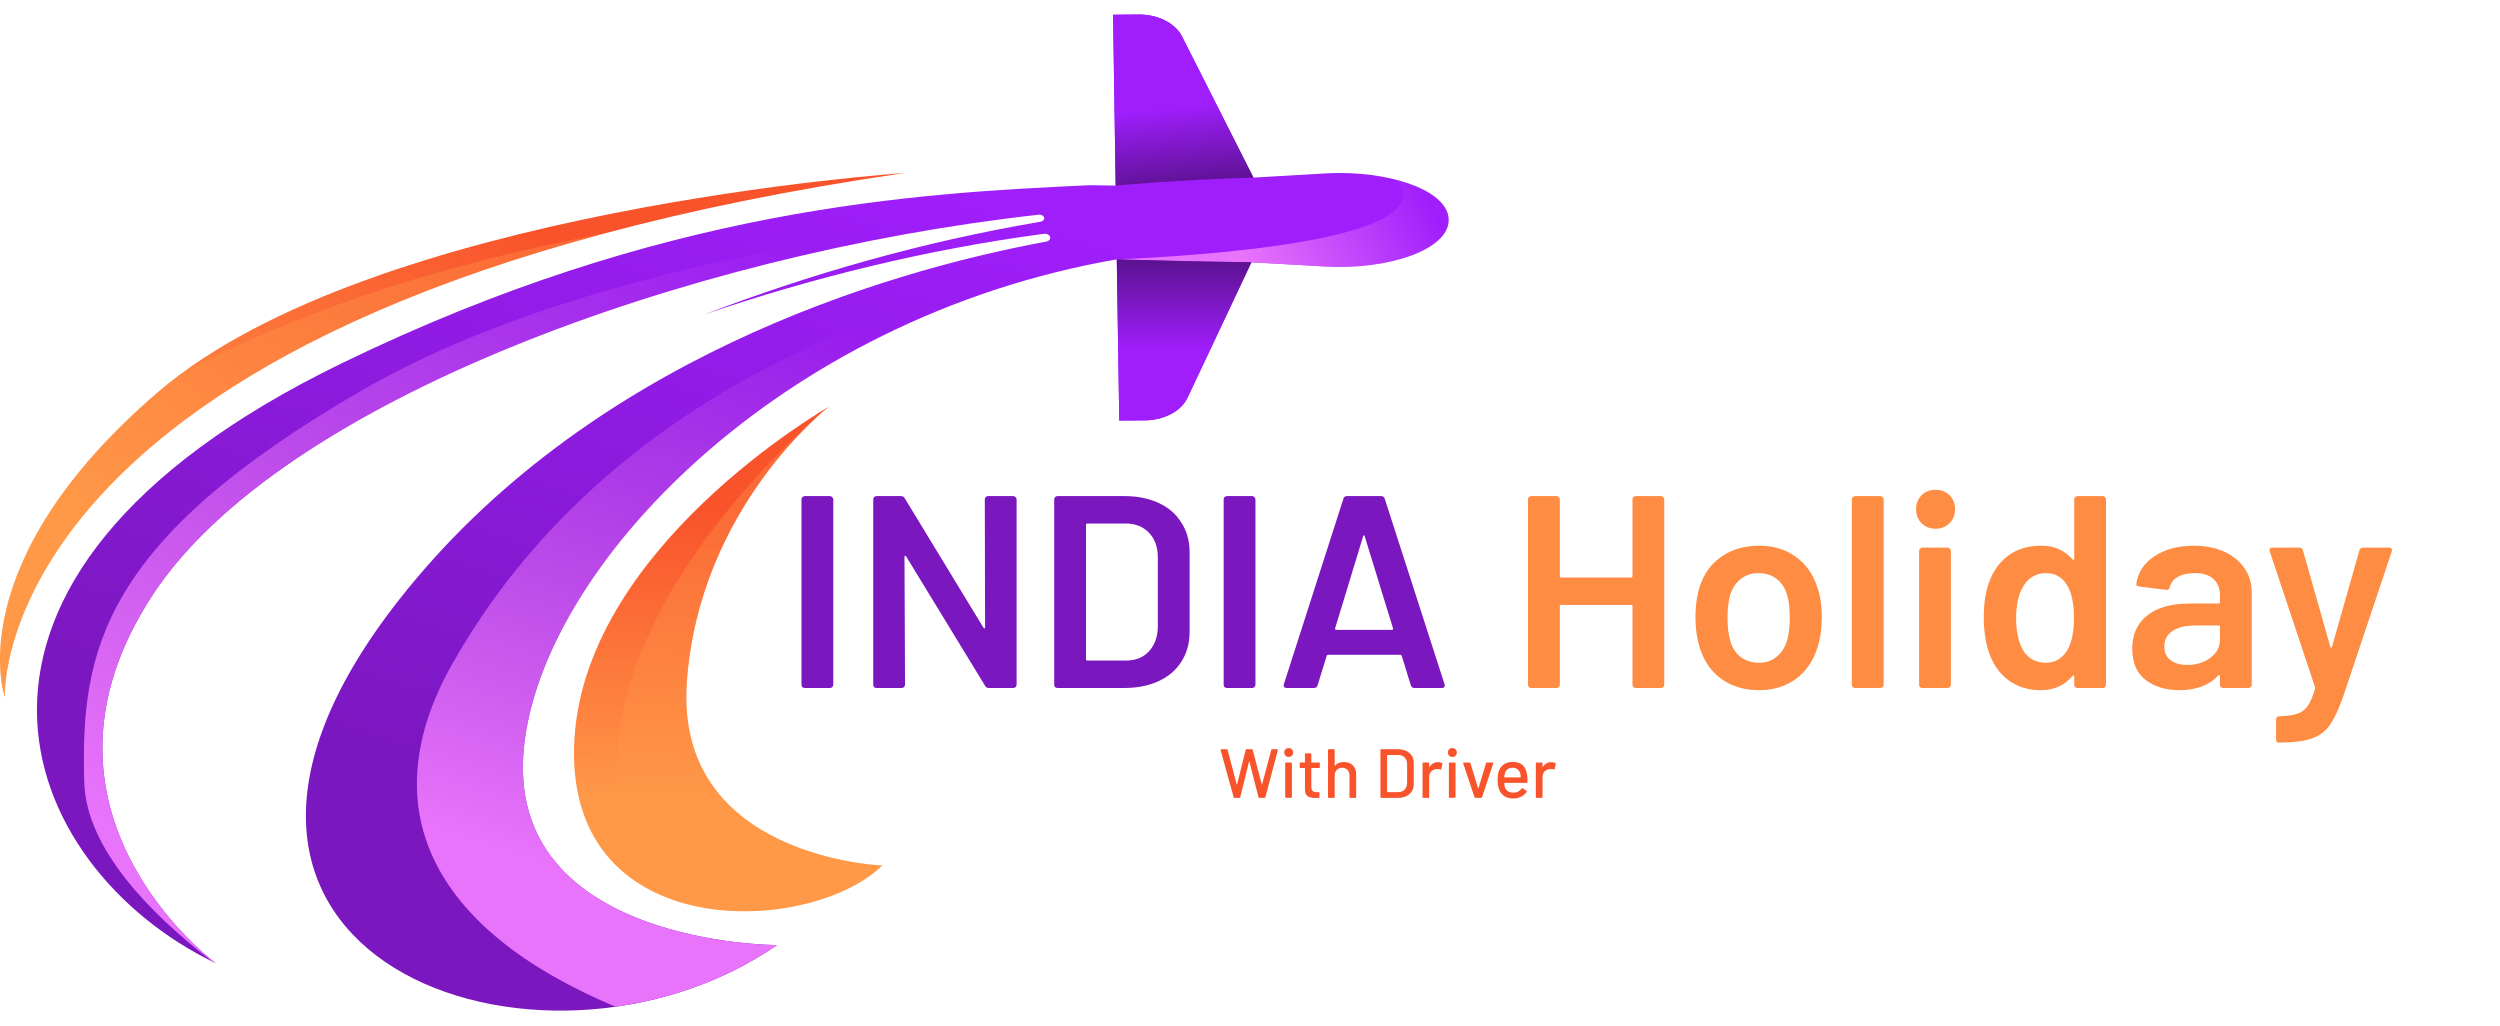
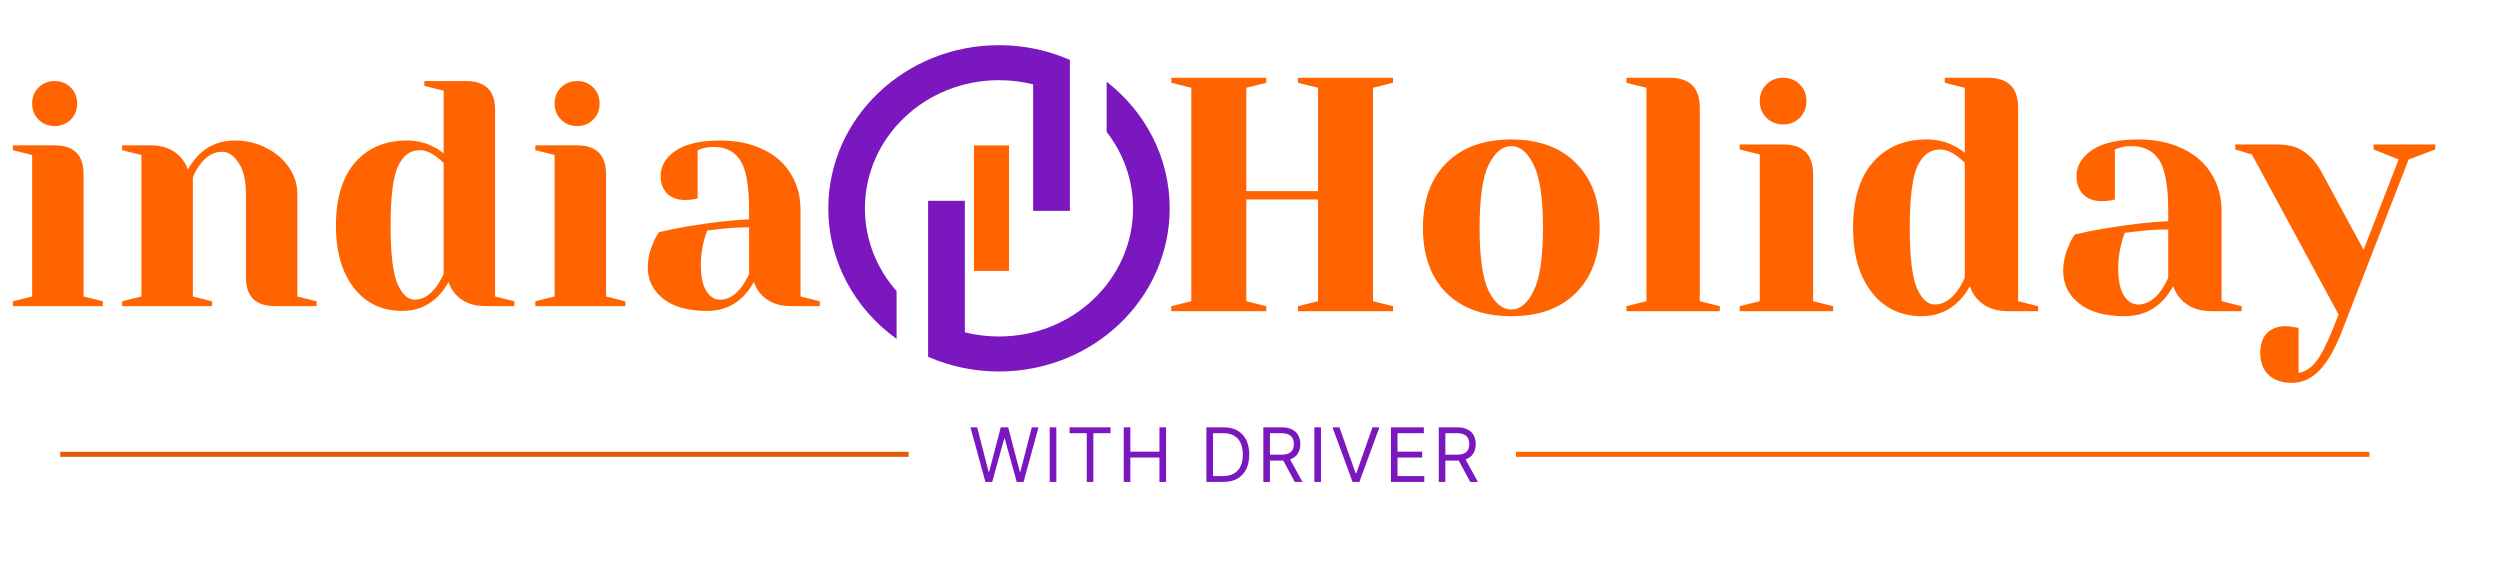
- <svg xmlns="http://www.w3.org/2000/svg" width="517" height="212" viewBox="0 0 517 212" fill="none">
-   <path d="M299.591 45.495C299.591 51.631 287.176 55.885 273.932 55.105L258.803 54.233L245.579 82.252C244.274 85.022 240.751 86.889 236.771 86.934L231.465 86.965L230.947 53.637C160.935 65.802 112.126 117.28 108.353 154.51C104.208 195.443 160.686 195.443 160.686 195.443C111.98 229.108 24.413 198.121 82.445 124.134C121.243 74.662 182.426 56.239 216.271 49.979H216.292C216.313 49.979 216.333 49.979 216.354 49.964C216.914 49.856 217.286 49.428 217.162 49C217.037 48.557 216.478 48.281 215.876 48.357H215.815C215.793 48.357 215.774 48.357 215.753 48.373C191.628 51.586 168.063 57.401 145.658 65.037C167.545 56.651 190.841 49.979 215.049 45.879C215.091 45.879 215.131 45.863 215.152 45.863C215.649 45.787 216.002 45.435 215.939 45.053C215.878 44.639 215.379 44.349 214.82 44.395C214.778 44.395 214.738 44.411 214.717 44.411C141.763 52.521 57.823 83.141 31.625 122.958C2.071 167.901 44.62 199.194 44.62 199.194C3.69 179.604 -21.698 120.078 70.53 75.196C137.122 42.786 189.376 39.956 225.33 38.302L230.719 38.379L230.179 3.046L235.485 3C239.465 2.969 243.029 4.776 244.439 7.53L259.217 36.727L273.932 35.869C274.968 35.808 276.004 35.777 277.02 35.777C289.042 35.779 299.591 39.834 299.591 45.495Z" fill="url(#paint0_linear_109_45)" />
-   <path d="M259.217 36.727L244.439 7.53C243.03 4.776 239.465 2.969 235.485 3L230.179 3.046L230.718 38.379C230.718 38.379 243.763 37.156 259.217 36.727Z" fill="url(#paint1_linear_109_45)" />
-   <path d="M108.355 154.508C112.127 117.278 160.937 65.801 230.948 53.636C230.948 53.636 136.391 61.517 93.557 137.253C76.947 166.621 88.666 191.999 127.302 208.194C139.004 206.551 150.669 202.368 160.689 195.443C160.689 195.443 104.21 195.442 108.355 154.508Z" fill="url(#paint2_linear_109_45)" />
-   <path d="M299.59 45.495C299.59 51.631 287.176 55.885 273.932 55.105L258.802 54.233C250.678 54.172 237.828 53.835 232.937 53.697C232.833 53.697 232.729 53.682 232.647 53.682C232.108 53.636 231.549 53.621 230.947 53.636C247.009 52.979 299.362 49.78 288.647 37.156C295.094 38.808 299.59 41.807 299.59 45.495Z" fill="url(#paint3_linear_109_45)" />
-   <path d="M230.948 53.636L231.466 86.964L236.772 86.933C240.752 86.888 244.275 85.02 245.581 82.251L258.804 54.232C248.599 54.151 230.948 53.636 230.948 53.636Z" fill="url(#paint4_linear_109_45)" />
-   <path d="M44.623 199.191C44.623 199.191 2.074 167.898 31.628 122.955C57.826 83.138 141.764 52.519 214.719 44.407C214.74 44.407 214.781 44.392 214.823 44.392C214.823 44.392 128.95 49.469 74.935 80.674C20.919 111.879 16.643 134.614 17.421 161.776C17.81 175.377 30.867 188.786 43.808 198.784C44.08 198.92 44.35 199.06 44.623 199.191Z" fill="url(#paint5_linear_109_45)" />
-   <path d="M171.395 84.118C171.395 84.118 119.754 113.575 118.717 154.509C117.681 195.442 167.423 193.529 182.448 178.993C182.448 178.993 139.51 177.405 142.033 141.119C144.558 104.834 171.395 84.118 171.395 84.118Z" fill="url(#paint6_linear_109_45)" />
-   <path opacity="0.35" d="M169.217 85.984C158.155 95.737 109.552 142.164 134.874 184.269C150.503 192.149 173.139 188.001 182.45 178.993C182.45 178.993 139.511 177.405 142.034 141.119C144.119 111.143 162.785 91.806 169.217 85.984Z" fill="#FF9948" />
-   <path d="M0.996 144.18C0.996 144.18 -3.046 63.551 187.113 35.771C187.113 35.771 76.929 43.102 32.707 81.058C-8.745 116.635 0.996 144.18 0.996 144.18Z" fill="url(#paint7_linear_109_45)" />
-   <path opacity="0.35" d="M0.996 144.18C0.996 144.18 -2.098 82.296 125.002 48.279C87.58 55.293 59.208 65.803 37.853 76.999C36.057 78.313 34.333 79.663 32.707 81.059C-8.745 116.635 0.996 144.18 0.996 144.18Z" fill="#FF9948" />
-   <path d="M166.429 142.274C166.24 142.274 166.07 142.217 165.919 142.104C165.805 141.953 165.748 141.782 165.748 141.593V103.272C165.748 103.083 165.805 102.932 165.919 102.818C166.07 102.667 166.24 102.592 166.429 102.592H171.644C171.833 102.592 171.984 102.667 172.098 102.818C172.249 102.932 172.324 103.083 172.324 103.272V141.593C172.324 141.782 172.249 141.953 172.098 142.104C171.984 142.217 171.833 142.274 171.644 142.274H166.429ZM203.657 103.272C203.657 103.083 203.714 102.932 203.827 102.818C203.979 102.667 204.149 102.592 204.338 102.592H209.553C209.742 102.592 209.893 102.667 210.007 102.818C210.158 102.932 210.233 103.083 210.233 103.272V141.593C210.233 141.782 210.158 141.953 210.007 142.104C209.893 142.217 209.742 142.274 209.553 142.274H204.508C204.13 142.274 203.865 142.123 203.714 141.82L187.388 115.063C187.312 114.95 187.237 114.912 187.161 114.95C187.085 114.95 187.048 115.025 187.048 115.176L187.161 141.593C187.161 141.782 187.085 141.953 186.934 142.104C186.821 142.217 186.67 142.274 186.481 142.274H181.265C181.076 142.274 180.906 142.217 180.755 142.104C180.642 141.953 180.585 141.782 180.585 141.593V103.272C180.585 103.083 180.642 102.932 180.755 102.818C180.906 102.667 181.076 102.592 181.265 102.592H186.311C186.689 102.592 186.953 102.743 187.104 103.045L203.374 129.802C203.45 129.916 203.525 129.972 203.601 129.972C203.676 129.934 203.714 129.84 203.714 129.689L203.657 103.272ZM218.689 142.274C218.5 142.274 218.33 142.217 218.179 142.104C218.065 141.953 218.009 141.782 218.009 141.593V103.272C218.009 103.083 218.065 102.932 218.179 102.818C218.33 102.667 218.5 102.592 218.689 102.592H232.521C235.204 102.592 237.566 103.064 239.607 104.009C241.648 104.954 243.216 106.314 244.312 108.09C245.446 109.829 246.013 111.87 246.013 114.213V130.653C246.013 132.996 245.446 135.055 244.312 136.832C243.216 138.57 241.648 139.912 239.607 140.857C237.566 141.801 235.204 142.274 232.521 142.274H218.689ZM224.584 136.321C224.584 136.51 224.679 136.605 224.868 136.605H232.804C234.807 136.605 236.395 135.981 237.566 134.734C238.776 133.449 239.399 131.749 239.437 129.632V115.29C239.437 113.136 238.832 111.435 237.623 110.188C236.414 108.903 234.788 108.26 232.748 108.26H224.868C224.679 108.26 224.584 108.355 224.584 108.544V136.321ZM253.732 142.274C253.543 142.274 253.373 142.217 253.222 142.104C253.108 141.953 253.052 141.782 253.052 141.593V103.272C253.052 103.083 253.108 102.932 253.222 102.818C253.373 102.667 253.543 102.592 253.732 102.592H258.947C259.136 102.592 259.287 102.667 259.401 102.818C259.552 102.932 259.627 103.083 259.627 103.272V141.593C259.627 141.782 259.552 141.953 259.401 142.104C259.287 142.217 259.136 142.274 258.947 142.274H253.732ZM292.491 142.274C292.113 142.274 291.868 142.085 291.754 141.707L289.883 135.641C289.808 135.49 289.713 135.414 289.6 135.414H274.634C274.521 135.414 274.426 135.49 274.351 135.641L272.48 141.707C272.367 142.085 272.121 142.274 271.743 142.274H266.074C265.847 142.274 265.677 142.217 265.564 142.104C265.45 141.953 265.432 141.745 265.507 141.48L277.809 103.158C277.922 102.78 278.168 102.592 278.546 102.592H285.632C286.01 102.592 286.255 102.78 286.369 103.158L298.727 141.48C298.765 141.556 298.784 141.65 298.784 141.764C298.784 142.104 298.576 142.274 298.16 142.274H292.491ZM276.108 129.916C276.07 130.142 276.146 130.256 276.335 130.256H287.843C288.069 130.256 288.145 130.142 288.069 129.916L282.23 110.925C282.193 110.774 282.136 110.698 282.06 110.698C281.985 110.698 281.928 110.774 281.89 110.925L276.108 129.916Z" fill="#7A17BF" />
-   <path d="M337.595 103.272C337.595 103.083 337.651 102.932 337.765 102.818C337.916 102.667 338.086 102.592 338.275 102.592H343.49C343.679 102.592 343.83 102.667 343.944 102.818C344.095 102.932 344.171 103.083 344.171 103.272V141.593C344.171 141.782 344.095 141.953 343.944 142.104C343.83 142.217 343.679 142.274 343.49 142.274H338.275C338.086 142.274 337.916 142.217 337.765 142.104C337.651 141.953 337.595 141.782 337.595 141.593V125.38C337.595 125.191 337.5 125.097 337.311 125.097H322.856C322.667 125.097 322.572 125.191 322.572 125.38V141.593C322.572 141.782 322.497 141.953 322.345 142.104C322.232 142.217 322.081 142.274 321.892 142.274H316.676C316.487 142.274 316.317 142.217 316.166 142.104C316.053 141.953 315.996 141.782 315.996 141.593V103.272C315.996 103.083 316.053 102.932 316.166 102.818C316.317 102.667 316.487 102.592 316.676 102.592H321.892C322.081 102.592 322.232 102.667 322.345 102.818C322.497 102.932 322.572 103.083 322.572 103.272V119.145C322.572 119.334 322.667 119.428 322.856 119.428H337.311C337.5 119.428 337.595 119.334 337.595 119.145V103.272ZM363.769 142.727C360.783 142.727 358.213 141.971 356.059 140.46C353.943 138.948 352.45 136.851 351.581 134.167C350.938 132.126 350.617 129.972 350.617 127.705C350.617 125.286 350.92 123.132 351.524 121.242C352.393 118.597 353.905 116.537 356.059 115.063C358.213 113.589 360.802 112.852 363.826 112.852C366.698 112.852 369.173 113.589 371.252 115.063C373.368 116.537 374.861 118.578 375.73 121.185C376.411 123 376.751 125.154 376.751 127.648C376.751 130.029 376.43 132.183 375.787 134.111C374.918 136.794 373.425 138.91 371.309 140.46C369.192 141.971 366.679 142.727 363.769 142.727ZM363.769 137.058C365.167 137.058 366.358 136.662 367.34 135.868C368.361 135.074 369.098 133.959 369.551 132.523C369.929 131.276 370.118 129.689 370.118 127.761C370.118 125.721 369.929 124.133 369.551 123C369.136 121.563 368.417 120.467 367.397 119.712C366.377 118.918 365.13 118.521 363.656 118.521C362.257 118.521 361.048 118.918 360.028 119.712C359.007 120.467 358.27 121.563 357.817 123C357.439 124.322 357.25 125.91 357.25 127.761C357.25 129.613 357.439 131.201 357.817 132.523C358.232 133.959 358.95 135.074 359.971 135.868C361.029 136.662 362.295 137.058 363.769 137.058ZM383.648 142.274C383.459 142.274 383.289 142.217 383.138 142.104C383.024 141.953 382.967 141.782 382.967 141.593V103.272C382.967 103.083 383.024 102.932 383.138 102.818C383.289 102.667 383.459 102.592 383.648 102.592H388.863C389.052 102.592 389.203 102.667 389.317 102.818C389.468 102.932 389.543 103.083 389.543 103.272V141.593C389.543 141.782 389.468 141.953 389.317 142.104C389.203 142.217 389.052 142.274 388.863 142.274H383.648ZM400.272 109.337C399.101 109.337 398.137 108.96 397.381 108.204C396.625 107.448 396.247 106.484 396.247 105.313C396.247 104.141 396.625 103.177 397.381 102.421C398.137 101.666 399.101 101.288 400.272 101.288C401.444 101.288 402.407 101.666 403.163 102.421C403.919 103.177 404.297 104.141 404.297 105.313C404.297 106.484 403.919 107.448 403.163 108.204C402.407 108.96 401.444 109.337 400.272 109.337ZM397.551 142.274C397.362 142.274 397.192 142.217 397.041 142.104C396.928 141.953 396.871 141.782 396.871 141.593V113.929C396.871 113.74 396.928 113.589 397.041 113.476C397.192 113.325 397.362 113.249 397.551 113.249H402.767C402.955 113.249 403.107 113.325 403.22 113.476C403.371 113.589 403.447 113.74 403.447 113.929V141.593C403.447 141.782 403.371 141.953 403.22 142.104C403.107 142.217 402.955 142.274 402.767 142.274H397.551ZM428.95 103.272C428.95 103.083 429.007 102.932 429.12 102.818C429.271 102.667 429.441 102.592 429.63 102.592H434.846C435.035 102.592 435.186 102.667 435.299 102.818C435.45 102.932 435.526 103.083 435.526 103.272V141.593C435.526 141.782 435.45 141.953 435.299 142.104C435.186 142.217 435.035 142.274 434.846 142.274H429.63C429.441 142.274 429.271 142.217 429.12 142.104C429.007 141.953 428.95 141.782 428.95 141.593V139.893C428.95 139.779 428.912 139.704 428.837 139.666C428.761 139.628 428.686 139.666 428.61 139.779C426.947 141.745 424.774 142.727 422.091 142.727C419.408 142.727 417.14 142.028 415.288 140.63C413.436 139.231 412.095 137.285 411.263 134.791C410.583 132.674 410.243 130.312 410.243 127.705C410.243 125.021 410.564 122.716 411.207 120.789C412.038 118.294 413.38 116.348 415.231 114.95C417.083 113.551 419.408 112.852 422.204 112.852C424.812 112.852 426.947 113.797 428.61 115.687C428.686 115.762 428.761 115.8 428.837 115.8C428.912 115.762 428.95 115.687 428.95 115.573V103.272ZM427.59 134.337C428.459 132.788 428.893 130.596 428.893 127.761C428.893 124.814 428.421 122.565 427.476 121.015C426.456 119.353 425.02 118.521 423.168 118.521C421.24 118.521 419.729 119.315 418.633 120.902C417.499 122.565 416.932 124.87 416.932 127.818C416.932 130.464 417.386 132.637 418.293 134.337C419.351 136.151 420.957 137.058 423.111 137.058C425.039 137.058 426.531 136.151 427.59 134.337ZM453.7 112.852C456.081 112.852 458.179 113.268 459.993 114.099C461.807 114.931 463.205 116.083 464.188 117.557C465.17 118.993 465.662 120.637 465.662 122.489V141.593C465.662 141.782 465.586 141.953 465.435 142.104C465.321 142.217 465.17 142.274 464.981 142.274H459.766C459.577 142.274 459.407 142.217 459.256 142.104C459.142 141.953 459.086 141.782 459.086 141.593V139.779C459.086 139.666 459.048 139.609 458.972 139.609C458.897 139.572 458.821 139.59 458.745 139.666C456.894 141.707 454.21 142.727 450.696 142.727C447.861 142.727 445.518 142.009 443.666 140.573C441.852 139.137 440.945 137.002 440.945 134.167C440.945 131.219 441.966 128.933 444.006 127.308C446.085 125.645 448.995 124.814 452.736 124.814H458.802C458.991 124.814 459.086 124.719 459.086 124.53V123.17C459.086 121.696 458.651 120.562 457.782 119.768C456.913 118.937 455.609 118.521 453.87 118.521C452.434 118.521 451.263 118.786 450.356 119.315C449.486 119.806 448.938 120.505 448.712 121.412C448.598 121.866 448.334 122.055 447.918 121.979L442.419 121.299C442.23 121.261 442.06 121.204 441.909 121.129C441.796 121.015 441.758 120.883 441.796 120.732C442.098 118.427 443.326 116.537 445.48 115.063C447.672 113.589 450.412 112.852 453.7 112.852ZM452.34 137.512C454.191 137.512 455.779 137.021 457.102 136.038C458.424 135.055 459.086 133.808 459.086 132.296V129.632C459.086 129.443 458.991 129.349 458.802 129.349H454.04C452.037 129.349 450.45 129.727 449.278 130.482C448.145 131.238 447.578 132.315 447.578 133.714C447.578 134.923 448.012 135.868 448.882 136.548C449.789 137.191 450.941 137.512 452.34 137.512ZM471.088 153.555C470.974 153.555 470.88 153.479 470.804 153.328C470.729 153.215 470.691 153.064 470.691 152.875V148.793C470.691 148.604 470.748 148.434 470.861 148.283C471.012 148.169 471.182 148.113 471.371 148.113H471.428C472.977 148.075 474.187 147.905 475.056 147.602C475.925 147.338 476.643 146.809 477.21 146.015C477.777 145.222 478.287 144.031 478.741 142.444C478.779 142.368 478.779 142.255 478.741 142.104L469.387 114.043C469.349 113.967 469.33 113.873 469.33 113.759C469.33 113.419 469.519 113.249 469.897 113.249H475.453C475.868 113.249 476.133 113.438 476.246 113.816L481.915 133.77C481.953 133.884 482.01 133.94 482.085 133.94C482.161 133.94 482.218 133.884 482.255 133.77L487.924 113.816C488.038 113.438 488.302 113.249 488.718 113.249H494.103C494.33 113.249 494.481 113.325 494.557 113.476C494.67 113.589 494.689 113.778 494.614 114.043L484.636 143.861C483.692 146.544 482.766 148.547 481.859 149.87C480.952 151.193 479.704 152.138 478.117 152.705C476.568 153.271 474.357 153.555 471.485 153.555H471.088Z" fill="#FE8C42" />
-   <path d="M255.279 165C255.193 165 255.14 164.962 255.121 164.885L252.42 155.099L252.405 155.056C252.405 154.98 252.453 154.941 252.549 154.941H253.713C253.799 154.941 253.852 154.984 253.871 155.071L255.753 162.227C255.763 162.246 255.773 162.255 255.782 162.255C255.801 162.255 255.816 162.246 255.825 162.227L257.607 155.071C257.626 154.984 257.679 154.941 257.765 154.941H258.9C258.987 154.941 259.039 154.984 259.058 155.071L260.941 162.241C260.95 162.26 260.96 162.27 260.97 162.27C260.979 162.27 260.989 162.26 260.998 162.241L262.895 155.071C262.914 154.984 262.967 154.941 263.053 154.941H264.145C264.193 154.941 264.227 154.956 264.246 154.984C264.275 155.013 264.284 155.052 264.275 155.099L261.674 164.871C261.655 164.957 261.602 165 261.516 165H260.409C260.323 165 260.27 164.957 260.251 164.871L258.369 157.456C258.359 157.427 258.35 157.413 258.34 157.413C258.33 157.413 258.321 157.427 258.311 157.456L256.486 164.871C256.477 164.957 256.424 165 256.328 165H255.279ZM266.501 156.536C266.233 156.536 266.012 156.45 265.84 156.278C265.667 156.105 265.581 155.885 265.581 155.617C265.581 155.348 265.667 155.128 265.84 154.956C266.012 154.783 266.233 154.697 266.501 154.697C266.769 154.697 266.989 154.783 267.162 154.956C267.334 155.128 267.42 155.348 267.42 155.617C267.42 155.885 267.334 156.105 267.162 156.278C266.989 156.45 266.769 156.536 266.501 156.536ZM265.926 164.986C265.83 164.986 265.782 164.938 265.782 164.842V157.83C265.782 157.734 265.83 157.686 265.926 157.686H267.018C267.114 157.686 267.162 157.734 267.162 157.83V164.842C267.162 164.938 267.114 164.986 267.018 164.986H265.926ZM272.937 158.677C272.937 158.773 272.889 158.821 272.793 158.821H271.241C271.203 158.821 271.184 158.84 271.184 158.879V162.687C271.184 163.089 271.275 163.381 271.457 163.563C271.639 163.735 271.921 163.822 272.304 163.822H272.721C272.817 163.822 272.865 163.87 272.865 163.965V164.856C272.865 164.952 272.817 165 272.721 165C272.415 165.019 272.194 165.029 272.06 165.029C271.332 165.029 270.781 164.899 270.408 164.641C270.044 164.373 269.862 163.884 269.862 163.175V158.879C269.862 158.84 269.842 158.821 269.804 158.821H268.928C268.832 158.821 268.784 158.773 268.784 158.677V157.83C268.784 157.734 268.832 157.686 268.928 157.686H269.804C269.842 157.686 269.862 157.667 269.862 157.628V155.933C269.862 155.837 269.909 155.789 270.005 155.789H271.04C271.136 155.789 271.184 155.837 271.184 155.933V157.628C271.184 157.667 271.203 157.686 271.241 157.686H272.793C272.889 157.686 272.937 157.734 272.937 157.83V158.677ZM277.896 157.585C278.682 157.585 279.304 157.815 279.764 158.275C280.224 158.725 280.454 159.338 280.454 160.114V164.856C280.454 164.952 280.406 165 280.31 165H279.218C279.122 165 279.074 164.952 279.074 164.856V160.387C279.074 159.908 278.936 159.52 278.658 159.223C278.38 158.926 278.011 158.778 277.551 158.778C277.101 158.778 276.732 158.926 276.445 159.223C276.157 159.52 276.014 159.904 276.014 160.373V164.856C276.014 164.952 275.966 165 275.87 165H274.778C274.682 165 274.634 164.952 274.634 164.856V155.085C274.634 154.989 274.682 154.941 274.778 154.941H275.87C275.966 154.941 276.014 154.989 276.014 155.085V158.347C276.014 158.366 276.019 158.38 276.028 158.39C276.047 158.4 276.062 158.395 276.071 158.376C276.483 157.849 277.091 157.585 277.896 157.585ZM285.615 165C285.519 165 285.472 164.952 285.472 164.856V155.085C285.472 154.989 285.519 154.941 285.615 154.941H289.093C290.089 154.941 290.884 155.205 291.478 155.732C292.072 156.249 292.369 156.944 292.369 157.815V162.126C292.369 162.998 292.072 163.697 291.478 164.224C290.884 164.741 290.089 165 289.093 165H285.615ZM286.851 163.75C286.851 163.788 286.87 163.807 286.909 163.807H289.15C289.706 163.807 290.146 163.64 290.472 163.304C290.807 162.96 290.98 162.5 290.989 161.925V158.016C290.989 157.442 290.822 156.987 290.487 156.651C290.161 156.306 289.715 156.134 289.15 156.134H286.909C286.87 156.134 286.851 156.153 286.851 156.191V163.75ZM297.386 157.614C297.693 157.614 297.971 157.676 298.22 157.801C298.287 157.83 298.311 157.887 298.292 157.973L298.062 159.051C298.052 159.137 297.995 159.166 297.889 159.137C297.726 159.07 297.535 159.037 297.314 159.037L297.113 159.051C296.663 159.07 296.289 159.228 295.992 159.525C295.705 159.813 295.561 160.191 295.561 160.66V164.856C295.561 164.952 295.513 165 295.418 165H294.326C294.23 165 294.182 164.952 294.182 164.856V157.83C294.182 157.734 294.23 157.686 294.326 157.686H295.418C295.513 157.686 295.561 157.734 295.561 157.83V158.591C295.561 158.62 295.566 158.639 295.576 158.649C295.595 158.649 295.609 158.639 295.619 158.62C296.05 157.949 296.639 157.614 297.386 157.614ZM300.348 156.536C300.079 156.536 299.859 156.45 299.687 156.278C299.514 156.105 299.428 155.885 299.428 155.617C299.428 155.348 299.514 155.128 299.687 154.956C299.859 154.783 300.079 154.697 300.348 154.697C300.616 154.697 300.836 154.783 301.009 154.956C301.181 155.128 301.267 155.348 301.267 155.617C301.267 155.885 301.181 156.105 301.009 156.278C300.836 156.45 300.616 156.536 300.348 156.536ZM299.773 164.986C299.677 164.986 299.629 164.938 299.629 164.842V157.83C299.629 157.734 299.677 157.686 299.773 157.686H300.865C300.961 157.686 301.009 157.734 301.009 157.83V164.842C301.009 164.938 300.961 164.986 300.865 164.986H299.773ZM305.102 165C305.016 165 304.959 164.962 304.93 164.885L302.588 157.844L302.573 157.787C302.573 157.719 302.616 157.686 302.703 157.686H303.91C303.996 157.686 304.053 157.724 304.082 157.801L305.663 163.003C305.672 163.022 305.687 163.031 305.706 163.031C305.725 163.031 305.739 163.022 305.749 163.003L307.315 157.801C307.344 157.724 307.401 157.686 307.488 157.686L308.695 157.7C308.8 157.7 308.838 157.753 308.81 157.858L306.482 164.885C306.453 164.962 306.396 165 306.309 165H305.102ZM315.833 160.43C315.871 160.823 315.885 161.264 315.876 161.752C315.876 161.848 315.828 161.896 315.732 161.896H311.148C311.11 161.896 311.091 161.915 311.091 161.954C311.091 162.279 311.12 162.528 311.177 162.701C311.282 163.084 311.493 163.386 311.809 163.606C312.135 163.817 312.542 163.922 313.031 163.922C313.74 163.922 314.286 163.63 314.669 163.046C314.717 162.95 314.779 162.936 314.856 163.003L315.675 163.549C315.742 163.606 315.756 163.668 315.718 163.735C315.45 164.167 315.066 164.507 314.568 164.756C314.08 165.005 313.524 165.129 312.901 165.129C312.202 165.129 311.613 164.976 311.134 164.67C310.655 164.363 310.296 163.927 310.056 163.362C309.826 162.797 309.711 162.112 309.711 161.307C309.711 160.608 309.764 160.076 309.869 159.712C310.042 159.051 310.387 158.529 310.904 158.146C311.421 157.763 312.049 157.571 312.786 157.571C313.754 157.571 314.477 157.815 314.956 158.304C315.435 158.783 315.727 159.492 315.833 160.43ZM312.786 158.764C312.375 158.764 312.034 158.869 311.766 159.08C311.498 159.281 311.316 159.554 311.22 159.899C311.153 160.11 311.11 160.378 311.091 160.704C311.091 160.742 311.11 160.761 311.148 160.761H314.439C314.477 160.761 314.496 160.742 314.496 160.704C314.477 160.387 314.449 160.153 314.41 159.999C314.314 159.626 314.123 159.329 313.835 159.109C313.558 158.879 313.208 158.764 312.786 158.764ZM320.821 157.614C321.127 157.614 321.405 157.676 321.654 157.801C321.721 157.83 321.745 157.887 321.726 157.973L321.496 159.051C321.487 159.137 321.429 159.166 321.324 159.137C321.161 159.07 320.969 159.037 320.749 159.037L320.548 159.051C320.098 159.07 319.724 159.228 319.427 159.525C319.14 159.813 318.996 160.191 318.996 160.66V164.856C318.996 164.952 318.948 165 318.852 165H317.76C317.664 165 317.616 164.952 317.616 164.856V157.83C317.616 157.734 317.664 157.686 317.76 157.686H318.852C318.948 157.686 318.996 157.734 318.996 157.83V158.591C318.996 158.62 319.001 158.639 319.01 158.649C319.029 158.649 319.044 158.639 319.053 158.62C319.485 157.949 320.074 157.614 320.821 157.614Z" fill="#F9532C" />
-   <defs>
-     <linearGradient id="paint0_linear_109_45" x1="183.896" y1="36.559" x2="140.285" y2="178.214" gradientUnits="userSpaceOnUse">
-       <stop stop-color="#9F1EFB" />
-       <stop offset="1" stop-color="#7A17BF" />
-     </linearGradient>
-     <linearGradient id="paint1_linear_109_45" x1="241.963" y1="22.442" x2="243.952" y2="40.789" gradientUnits="userSpaceOnUse">
-       <stop stop-color="#9F1EFB" />
-       <stop offset="1" stop-color="#541085" />
-     </linearGradient>
-     <linearGradient id="paint2_linear_109_45" x1="117.933" y1="181.272" x2="158.335" y2="60.222" gradientUnits="userSpaceOnUse">
-       <stop stop-color="#E974FC" />
-       <stop offset="1" stop-color="#E974FC" stop-opacity="0" />
-     </linearGradient>
-     <linearGradient id="paint3_linear_109_45" x1="257.325" y1="54.075" x2="292.86" y2="36.226" gradientUnits="userSpaceOnUse">
-       <stop stop-color="#E974FC" />
-       <stop offset="1" stop-color="#E974FC" stop-opacity="0" />
-     </linearGradient>
-     <linearGradient id="paint4_linear_109_45" x1="244.875" y1="72.241" x2="244.875" y2="51.796" gradientUnits="userSpaceOnUse">
-       <stop stop-color="#9F1EFB" />
-       <stop offset="1" stop-color="#541085" />
-     </linearGradient>
-     <linearGradient id="paint5_linear_109_45" x1="17.698" y1="167.792" x2="133.91" y2="24.655" gradientUnits="userSpaceOnUse">
-       <stop stop-color="#E974FC" />
-       <stop offset="1" stop-color="#E974FC" stop-opacity="0" />
-     </linearGradient>
-     <linearGradient id="paint6_linear_109_45" x1="151.975" y1="105.606" x2="151.222" y2="166.312" gradientUnits="userSpaceOnUse">
-       <stop stop-color="#F9532C" />
-       <stop offset="1" stop-color="#FF9948" />
-     </linearGradient>
-     <linearGradient id="paint7_linear_109_45" x1="116.339" y1="53.671" x2="51.919" y2="136.224" gradientUnits="userSpaceOnUse">
-       <stop stop-color="#F9532C" />
-       <stop offset="1" stop-color="#FF9948" />
-     </linearGradient>
-   </defs>
+ <svg xmlns="http://www.w3.org/2000/svg" width="498" height="112" viewBox="0 0 498 112" fill="none">
+   <path d="M201 28.969H194V53.969H201V28.969Z" fill="#FF6400" />
+   <path fill-rule="evenodd" clip-rule="evenodd" d="M233 41.5C233 59.449 217.777 74 199 74C193.961 74 189.179 72.952 184.877 71.072V63.172V40H192.2V66.194C194.371 66.739 196.65 67.029 199 67.029C213.75 67.029 225.707 55.599 225.707 41.5C225.707 35.797 223.752 30.532 220.446 26.282V16.28C228.106 22.239 233 31.323 233 41.5ZM178.6 57.978C174.665 53.531 172.293 47.78 172.293 41.5C172.293 27.401 184.25 15.971 199 15.971C201.35 15.971 203.629 16.261 205.8 16.805V42H213.123V13V11.928C208.821 10.048 204.039 9 199 9C180.223 9 165 23.551 165 41.5C165 52.133 170.342 61.573 178.6 67.502V57.978Z" fill="#7A17BF" />
+   <path d="M2.562 60.016L6.404 59.055V30.876L2.562 29.915V28.954H10.888C14.73 28.954 16.652 30.876 16.652 34.718V59.055L20.494 60.016V60.977H2.562V60.016ZM10.888 25.112C9.607 25.112 8.539 24.685 7.685 23.831C6.831 22.977 6.404 21.909 6.404 20.628C6.404 19.348 6.831 18.28 7.685 17.426C8.539 16.572 9.607 16.145 10.888 16.145C12.168 16.145 13.236 16.572 14.09 17.426C14.944 18.28 15.371 19.348 15.371 20.628C15.371 21.909 14.944 22.977 14.09 23.831C13.236 24.685 12.168 25.112 10.888 25.112ZM24.327 60.016L28.17 59.055V30.876L24.327 29.915V28.954H30.091C32.61 28.954 34.595 29.765 36.047 31.388C36.602 32.028 37.072 32.818 37.456 33.758C38.054 32.648 38.758 31.687 39.57 30.876C41.491 28.954 43.882 27.994 46.742 27.994C49.133 27.994 51.268 28.506 53.147 29.531C55.068 30.513 56.563 31.815 57.63 33.437C58.697 35.06 59.231 36.768 59.231 38.561V59.055L63.074 60.016V60.977H54.748C50.905 60.977 48.984 59.055 48.984 55.212V38.561C48.984 35.871 48.493 33.822 47.511 32.413C46.572 30.961 45.462 30.235 44.181 30.235C42.558 30.235 41.107 31.089 39.826 32.797C39.271 33.523 38.801 34.377 38.417 35.359V59.055L42.259 60.016V60.977H24.327V60.016ZM80.048 61.937C77.529 61.937 75.288 61.297 73.324 60.016C71.359 58.692 69.801 56.771 68.648 54.252C67.496 51.69 66.919 48.595 66.919 44.965C66.919 39.5 68.179 35.316 70.698 32.413C73.26 29.467 76.697 27.994 81.009 27.994C83.058 27.994 84.852 28.421 86.389 29.274C87.029 29.573 87.691 30 88.374 30.555V18.067L84.531 17.106V16.145H92.857C96.7 16.145 98.621 18.067 98.621 21.909V59.055L102.464 60.016V60.977H96.7C94.138 60.977 92.153 60.187 90.744 58.607C90.146 57.967 89.676 57.155 89.335 56.173C88.78 57.241 88.075 58.201 87.221 59.055C85.3 60.977 82.909 61.937 80.048 61.937ZM82.61 59.696C84.19 59.696 85.62 58.842 86.901 57.134C87.371 56.493 87.862 55.639 88.374 54.572V32.477C87.904 32.007 87.413 31.58 86.901 31.196C85.748 30.342 84.638 29.915 83.571 29.915C81.735 29.915 80.304 30.982 79.28 33.117C78.298 35.252 77.807 39.201 77.807 44.965C77.807 50.473 78.255 54.316 79.152 56.493C80.091 58.628 81.244 59.696 82.61 59.696ZM106.634 60.016L110.477 59.055V30.876L106.634 29.915V28.954H114.96C118.803 28.954 120.724 30.876 120.724 34.718V59.055L124.567 60.016V60.977H106.634V60.016ZM114.96 25.112C113.679 25.112 112.612 24.685 111.758 23.831C110.904 22.977 110.477 21.909 110.477 20.628C110.477 19.348 110.904 18.28 111.758 17.426C112.612 16.572 113.679 16.145 114.96 16.145C116.241 16.145 117.308 16.572 118.162 17.426C119.016 18.28 119.443 19.348 119.443 20.628C119.443 21.909 119.016 22.977 118.162 23.831C117.308 24.685 116.241 25.112 114.96 25.112ZM140.888 61.937C137.088 61.937 134.163 61.126 132.114 59.504C130.065 57.881 129.04 55.81 129.04 53.291C129.04 51.626 129.403 49.982 130.129 48.36C130.427 47.591 130.812 46.887 131.281 46.246C133.032 45.819 134.932 45.435 136.981 45.093C141.593 44.325 145.67 43.855 149.214 43.684V41.763C149.214 37.024 148.637 33.758 147.485 31.964C146.332 30.171 144.56 29.274 142.169 29.274C141.272 29.274 140.504 29.381 139.863 29.595L138.967 29.915V39.522L138.134 39.714C137.451 39.799 136.875 39.842 136.405 39.842C134.953 39.842 133.779 39.415 132.883 38.561C132.029 37.664 131.602 36.49 131.602 35.038C131.602 33.075 132.584 31.409 134.548 30.043C136.554 28.677 139.522 27.994 143.45 27.994C146.78 27.994 149.641 28.591 152.032 29.787C154.466 30.94 156.301 32.562 157.54 34.654C158.821 36.704 159.461 39.073 159.461 41.763V59.055L163.304 60.016V60.977H157.54C154.978 60.977 152.993 60.187 151.584 58.607C150.986 57.967 150.516 57.155 150.175 56.173C149.577 57.241 148.872 58.201 148.061 59.055C146.14 60.977 143.749 61.937 140.888 61.937ZM143.45 59.696C145.03 59.696 146.46 58.842 147.741 57.134C148.211 56.493 148.702 55.639 149.214 54.572V45.286C147.25 45.286 145.371 45.392 143.578 45.606C142.254 45.777 141.358 45.883 140.888 45.926C140.675 46.396 140.461 47.036 140.248 47.847C139.821 49.47 139.607 51.071 139.607 52.651C139.607 55.042 139.97 56.814 140.696 57.967C141.422 59.119 142.34 59.696 143.45 59.696Z" fill="#FF6400" />
+   <path d="M233.321 61.988V60.992L237.306 59.996V17.485L233.321 16.489V15.493H252.252V16.489L248.266 17.485V38.076H262.547V17.485L258.562 16.489V15.493H277.492V16.489L273.507 17.485V59.996L277.492 60.992V61.988H258.562V60.992L262.547 59.996V39.737H248.266V59.996L252.252 60.992V61.988H233.321ZM301.049 62.985C295.558 62.985 291.24 61.435 288.096 58.335C284.997 55.191 283.447 50.874 283.447 45.383C283.447 39.892 284.997 35.596 288.096 32.497C291.24 29.353 295.558 27.781 301.049 27.781C306.54 27.781 310.835 29.353 313.935 32.497C317.079 35.596 318.651 39.892 318.651 45.383C318.651 50.874 317.079 55.191 313.935 58.335C310.835 61.435 306.54 62.985 301.049 62.985ZM301.049 61.656C302.82 61.656 304.303 60.416 305.499 57.937C306.739 55.457 307.359 51.272 307.359 45.383C307.359 39.493 306.739 35.309 305.499 32.829C304.303 30.349 302.82 29.109 301.049 29.109C299.277 29.109 297.772 30.349 296.532 32.829C295.336 35.309 294.739 39.493 294.739 45.383C294.739 51.272 295.336 55.457 296.532 57.937C297.772 60.416 299.277 61.656 301.049 61.656ZM323.988 60.992L327.973 59.996V17.485L323.988 16.489V15.493H332.623C336.608 15.493 338.601 17.485 338.601 21.471V59.996L342.586 60.992V61.988H323.988V60.992ZM346.561 60.992L350.546 59.996V30.77L346.561 29.773V28.777H355.196C359.181 28.777 361.174 30.77 361.174 34.755V59.996L365.159 60.992V61.988H346.561V60.992ZM355.196 24.792C353.867 24.792 352.76 24.349 351.875 23.463C350.989 22.578 350.546 21.471 350.546 20.142C350.546 18.814 350.989 17.707 351.875 16.821C352.76 15.935 353.867 15.493 355.196 15.493C356.524 15.493 357.631 15.935 358.517 16.821C359.403 17.707 359.845 18.814 359.845 20.142C359.845 21.471 359.403 22.578 358.517 23.463C357.631 24.349 356.524 24.792 355.196 24.792ZM382.751 62.985C380.138 62.985 377.813 62.32 375.776 60.992C373.739 59.619 372.123 57.627 370.928 55.014C369.732 52.357 369.134 49.147 369.134 45.383C369.134 39.715 370.441 35.375 373.053 32.364C375.71 29.308 379.275 27.781 383.747 27.781C385.873 27.781 387.732 28.224 389.327 29.109C389.991 29.419 390.677 29.862 391.386 30.438V17.485L387.4 16.489V15.493H396.035C400.021 15.493 402.013 17.485 402.013 21.471V59.996L405.999 60.992V61.988H400.021C397.364 61.988 395.305 61.169 393.843 59.531C393.223 58.866 392.736 58.025 392.382 57.007C391.806 58.114 391.076 59.11 390.19 59.996C388.197 61.988 385.718 62.985 382.751 62.985ZM385.408 60.66C387.046 60.66 388.53 59.774 389.858 58.003C390.345 57.339 390.854 56.453 391.386 55.346V32.43C390.899 31.943 390.389 31.5 389.858 31.102C388.662 30.216 387.511 29.773 386.404 29.773C384.5 29.773 383.016 30.88 381.954 33.094C380.935 35.309 380.426 39.405 380.426 45.383C380.426 51.095 380.891 55.08 381.821 57.339C382.795 59.553 383.991 60.66 385.408 60.66ZM423.276 62.985C419.335 62.985 416.302 62.143 414.176 60.461C412.051 58.778 410.988 56.63 410.988 54.018C410.988 52.291 411.365 50.586 412.117 48.903C412.427 48.106 412.826 47.375 413.313 46.711C415.128 46.268 417.099 45.87 419.224 45.516C424.007 44.718 428.236 44.231 431.911 44.054V42.062C431.911 37.146 431.313 33.759 430.118 31.899C428.922 30.039 427.084 29.109 424.605 29.109C423.675 29.109 422.878 29.22 422.214 29.441L421.284 29.773V39.737L420.42 39.936C419.712 40.025 419.114 40.069 418.627 40.069C417.121 40.069 415.903 39.626 414.973 38.74C414.088 37.81 413.645 36.593 413.645 35.087C413.645 33.05 414.663 31.323 416.7 29.906C418.782 28.489 421.859 27.781 425.933 27.781C429.387 27.781 432.354 28.401 434.834 29.641C437.358 30.836 439.262 32.519 440.546 34.689C441.875 36.814 442.539 39.272 442.539 42.062V59.996L446.524 60.992V61.988H440.546C437.889 61.988 435.83 61.169 434.369 59.531C433.749 58.866 433.262 58.025 432.908 57.007C432.288 58.114 431.557 59.11 430.716 59.996C428.723 61.988 426.243 62.985 423.276 62.985ZM425.933 60.66C427.572 60.66 429.055 59.774 430.383 58.003C430.871 57.339 431.38 56.453 431.911 55.346V45.715C429.874 45.715 427.926 45.825 426.066 46.047C424.693 46.224 423.763 46.335 423.276 46.379C423.055 46.866 422.833 47.53 422.612 48.372C422.169 50.054 421.948 51.715 421.948 53.353C421.948 55.833 422.324 57.671 423.077 58.866C423.83 60.062 424.782 60.66 425.933 60.66ZM456.55 76.269C454.557 76.269 453.007 75.738 451.9 74.675C450.793 73.612 450.24 72.151 450.24 70.291C450.24 68.608 450.682 67.302 451.568 66.372C452.498 65.442 453.716 64.977 455.221 64.977C455.576 64.977 455.93 64.999 456.284 65.044C456.638 65.132 456.882 65.177 457.015 65.177L457.878 65.309V74.276C459.162 74.055 460.292 73.347 461.266 72.151C462.24 70.955 463.325 68.896 464.52 65.974L465.849 62.653L448.579 30.77L445.258 29.773V28.777H453.561C455.863 28.777 457.679 29.264 459.007 30.238C460.38 31.168 461.554 32.563 462.528 34.423L470.831 49.767L477.805 31.766L472.823 29.773V28.777H485.111V29.773L479.798 31.766L466.513 65.974C465.096 69.605 463.591 72.217 461.996 73.811C460.402 75.45 458.587 76.269 456.55 76.269Z" fill="#FF6400" />
+   <path d="M12 90.5H181" stroke="#E35B04" />
+   <path d="M302 90.5H472" stroke="#FF6400" />
+   <path d="M196.291 96L193.319 85.128H194.656L196.928 93.983H197.035L199.349 85.128H200.836L203.15 93.983H203.256L205.528 85.128H206.866L203.893 96H202.534L200.135 87.336H200.05L197.65 96H196.291ZM210.421 85.128V96H209.104V85.128H210.421ZM213.064 86.296V85.128H221.218V86.296H217.799V96H216.483V86.296H213.064ZM223.848 96V85.128H225.165V89.969H230.962V85.128H232.278V96H230.962V91.137H225.165V96H223.848ZM243.669 96H240.314V85.128H243.818C244.873 85.128 245.775 85.346 246.525 85.781C247.276 86.213 247.851 86.834 248.251 87.644C248.651 88.451 248.851 89.417 248.851 90.543C248.851 91.675 248.649 92.65 248.245 93.468C247.842 94.282 247.254 94.908 246.483 95.347C245.711 95.782 244.773 96 243.669 96ZM241.631 94.832H243.584C244.483 94.832 245.228 94.659 245.819 94.312C246.41 93.965 246.851 93.471 247.141 92.831C247.431 92.19 247.576 91.427 247.576 90.543C247.576 89.665 247.433 88.909 247.146 88.276C246.86 87.639 246.432 87.15 245.862 86.811C245.292 86.468 244.582 86.296 243.733 86.296H241.631V94.832ZM251.657 96V85.128H255.33C256.18 85.128 256.877 85.273 257.422 85.563C257.967 85.85 258.371 86.245 258.632 86.747C258.894 87.25 259.025 87.821 259.025 88.462C259.025 89.102 258.894 89.67 258.632 90.166C258.371 90.661 257.969 91.051 257.427 91.334C256.886 91.613 256.194 91.753 255.352 91.753H252.379V90.564H255.309C255.89 90.564 256.357 90.479 256.711 90.309C257.068 90.139 257.327 89.899 257.486 89.587C257.649 89.272 257.73 88.897 257.73 88.462C257.73 88.026 257.649 87.646 257.486 87.32C257.323 86.995 257.063 86.743 256.705 86.567C256.348 86.386 255.875 86.296 255.288 86.296H252.973V96H251.657ZM256.774 91.116L259.45 96H257.921L255.288 91.116H256.774ZM263.134 85.128V96H261.817V85.128H263.134ZM266.817 85.128L270.045 94.28H270.172L273.4 85.128H274.78L270.788 96H269.429L265.437 85.128H266.817ZM277.072 96V85.128H283.633V86.296H278.388V89.969H283.293V91.137H278.388V94.832H283.718V96H277.072ZM286.604 96V85.128H290.278C291.127 85.128 291.824 85.273 292.369 85.563C292.914 85.85 293.318 86.245 293.579 86.747C293.841 87.25 293.972 87.821 293.972 88.462C293.972 89.102 293.841 89.67 293.579 90.166C293.318 90.661 292.916 91.051 292.374 91.334C291.833 91.613 291.141 91.753 290.299 91.753H287.326V90.564H290.256C290.837 90.564 291.304 90.479 291.658 90.309C292.015 90.139 292.274 89.899 292.433 89.587C292.596 89.272 292.677 88.897 292.677 88.462C292.677 88.026 292.596 87.646 292.433 87.32C292.27 86.995 292.01 86.743 291.652 86.567C291.295 86.386 290.823 86.296 290.235 86.296H287.92V96H286.604ZM291.721 91.116L294.397 96H292.868L290.235 91.116H291.721Z" fill="#7A17BF" />
</svg>
